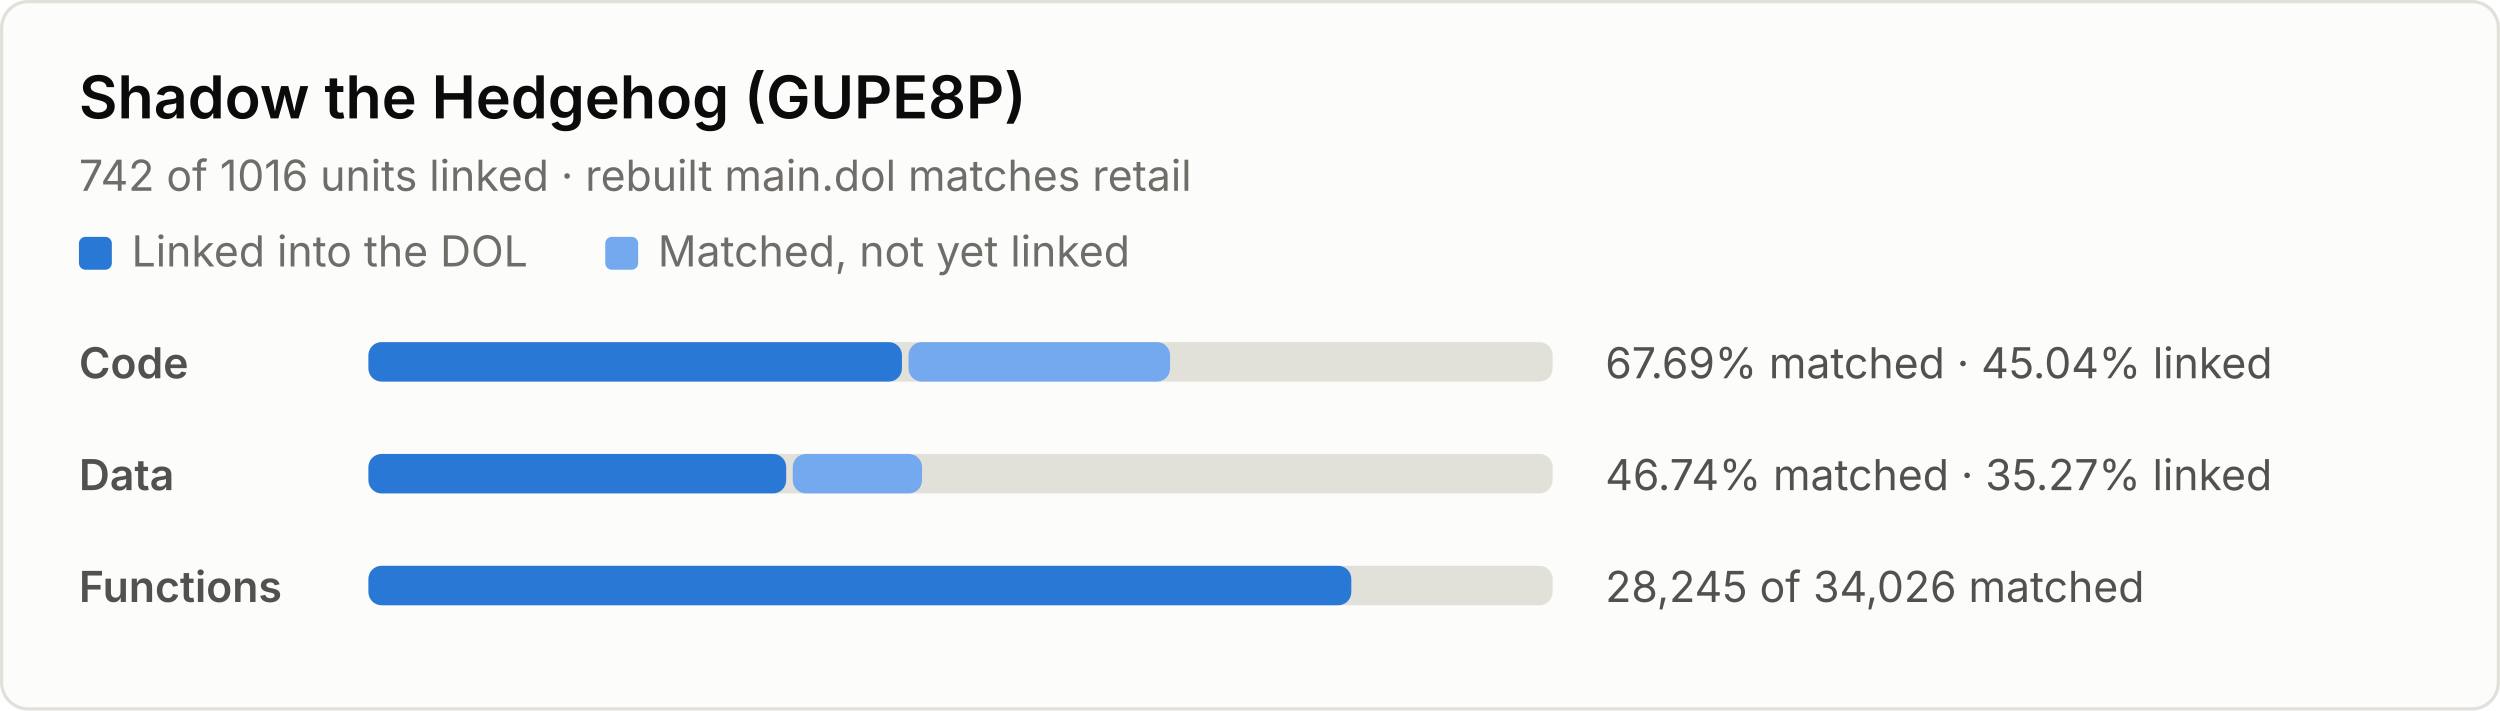
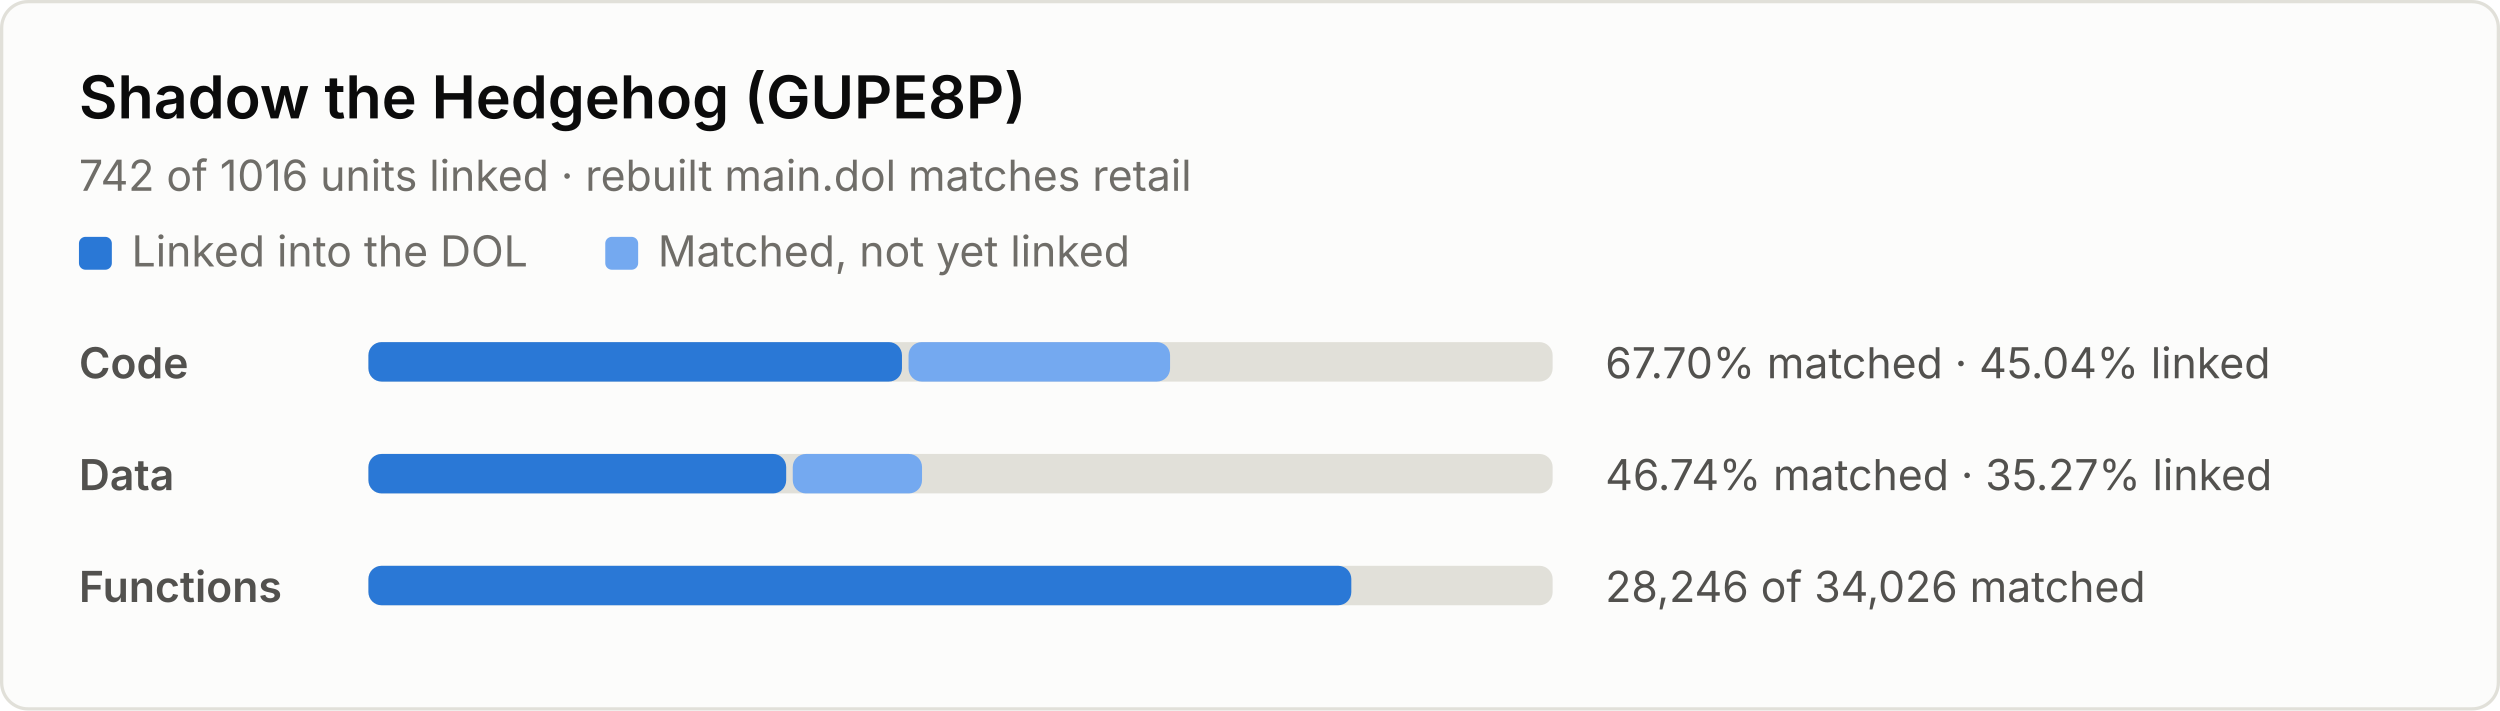
- <svg xmlns="http://www.w3.org/2000/svg" width="760" height="216" viewBox="0 0 760 216" role="img" aria-label="Decompilation progress: 67.69% of code matched, 45.04% linked">
+ <svg xmlns="http://www.w3.org/2000/svg" width="760" height="216" viewBox="0 0 760 216" role="img" aria-label="Decompilation progress: 67.70% of code matched, 45.04% linked">
  <style>
.bg { fill: #fcfcfb; stroke: #e1e0d9; }
.title { fill: #0b0b0b; font: 600 18px system-ui, -apple-system, "Segoe UI", sans-serif; }
.sub, .label, .nums, .key { font: 13px system-ui, -apple-system, "Segoe UI", sans-serif; }
.sub, .key { fill: #6f6d68; }
.label { fill: #52514e; font-weight: 600; }
.nums { fill: #52514e; font-variant-numeric: tabular-nums; }
.track { fill: #e1e0d9; }
.linked { fill: #2a78d6; }
.matched { fill: #74a9f0; }
@media (prefers-color-scheme: dark) {
  .bg { fill: #1a1a19; stroke: #2c2c2a; }
  .title { fill: #f0efec; }
  .sub, .key { fill: #9a988f; }
  .label, .nums { fill: #c3c2b7; }
  .track { fill: #2c2c2a; }
  .linked { fill: #4a94ec; }
  .matched { fill: #2260b0; }
}
</style>
  <rect class="bg" x="0.5" y="0.5" width="759" height="215" rx="8" />
  <text class="title" x="24" y="36">Shadow the Hedgehog (GUPE8P)</text>
  <text class="sub" x="24" y="58">742 of 1016 units linked · rebuilt main.dol matches retail</text>
  <rect class="linked" x="24" y="72" width="10" height="10" rx="2" />
  <text class="key" x="40" y="81">Linked into the DOL</text>
  <rect class="matched" x="184" y="72" width="10" height="10" rx="2" />
  <text class="key" x="200" y="81">Matched, not yet linked</text>
  <text class="label" x="24" y="115">Code</text>
  <rect class="track" x="112" y="104" width="360" height="12" rx="4" />
  <rect class="linked" x="112" y="104" width="162.2" height="12" rx="4" />
  <rect class="matched" x="276.2" y="104" width="79.5" height="12" rx="4" />
-   <text class="nums" x="488" y="115">67.69% matched · 45.04% linked</text>
+   <text class="nums" x="488" y="115">67.70% matched · 45.04% linked</text>
  <text class="label" x="24" y="149">Data</text>
  <rect class="track" x="112" y="138" width="360" height="12" rx="4" />
  <rect class="linked" x="112" y="138" width="127.0" height="12" rx="4" />
  <rect class="matched" x="241.0" y="138" width="39.3" height="12" rx="4" />
  <text class="nums" x="488" y="149">46.74% matched · 35.27% linked</text>
  <text class="label" x="24" y="183">Functions</text>
  <rect class="track" x="112" y="172" width="360" height="12" rx="4" />
  <rect class="linked" x="112" y="172" width="298.8" height="12" rx="4" />
-   <text class="nums" x="488" y="183">28,245 of 34,026 matched</text>
+   <text class="nums" x="488" y="183">28,246 of 34,026 matched</text>
</svg>
